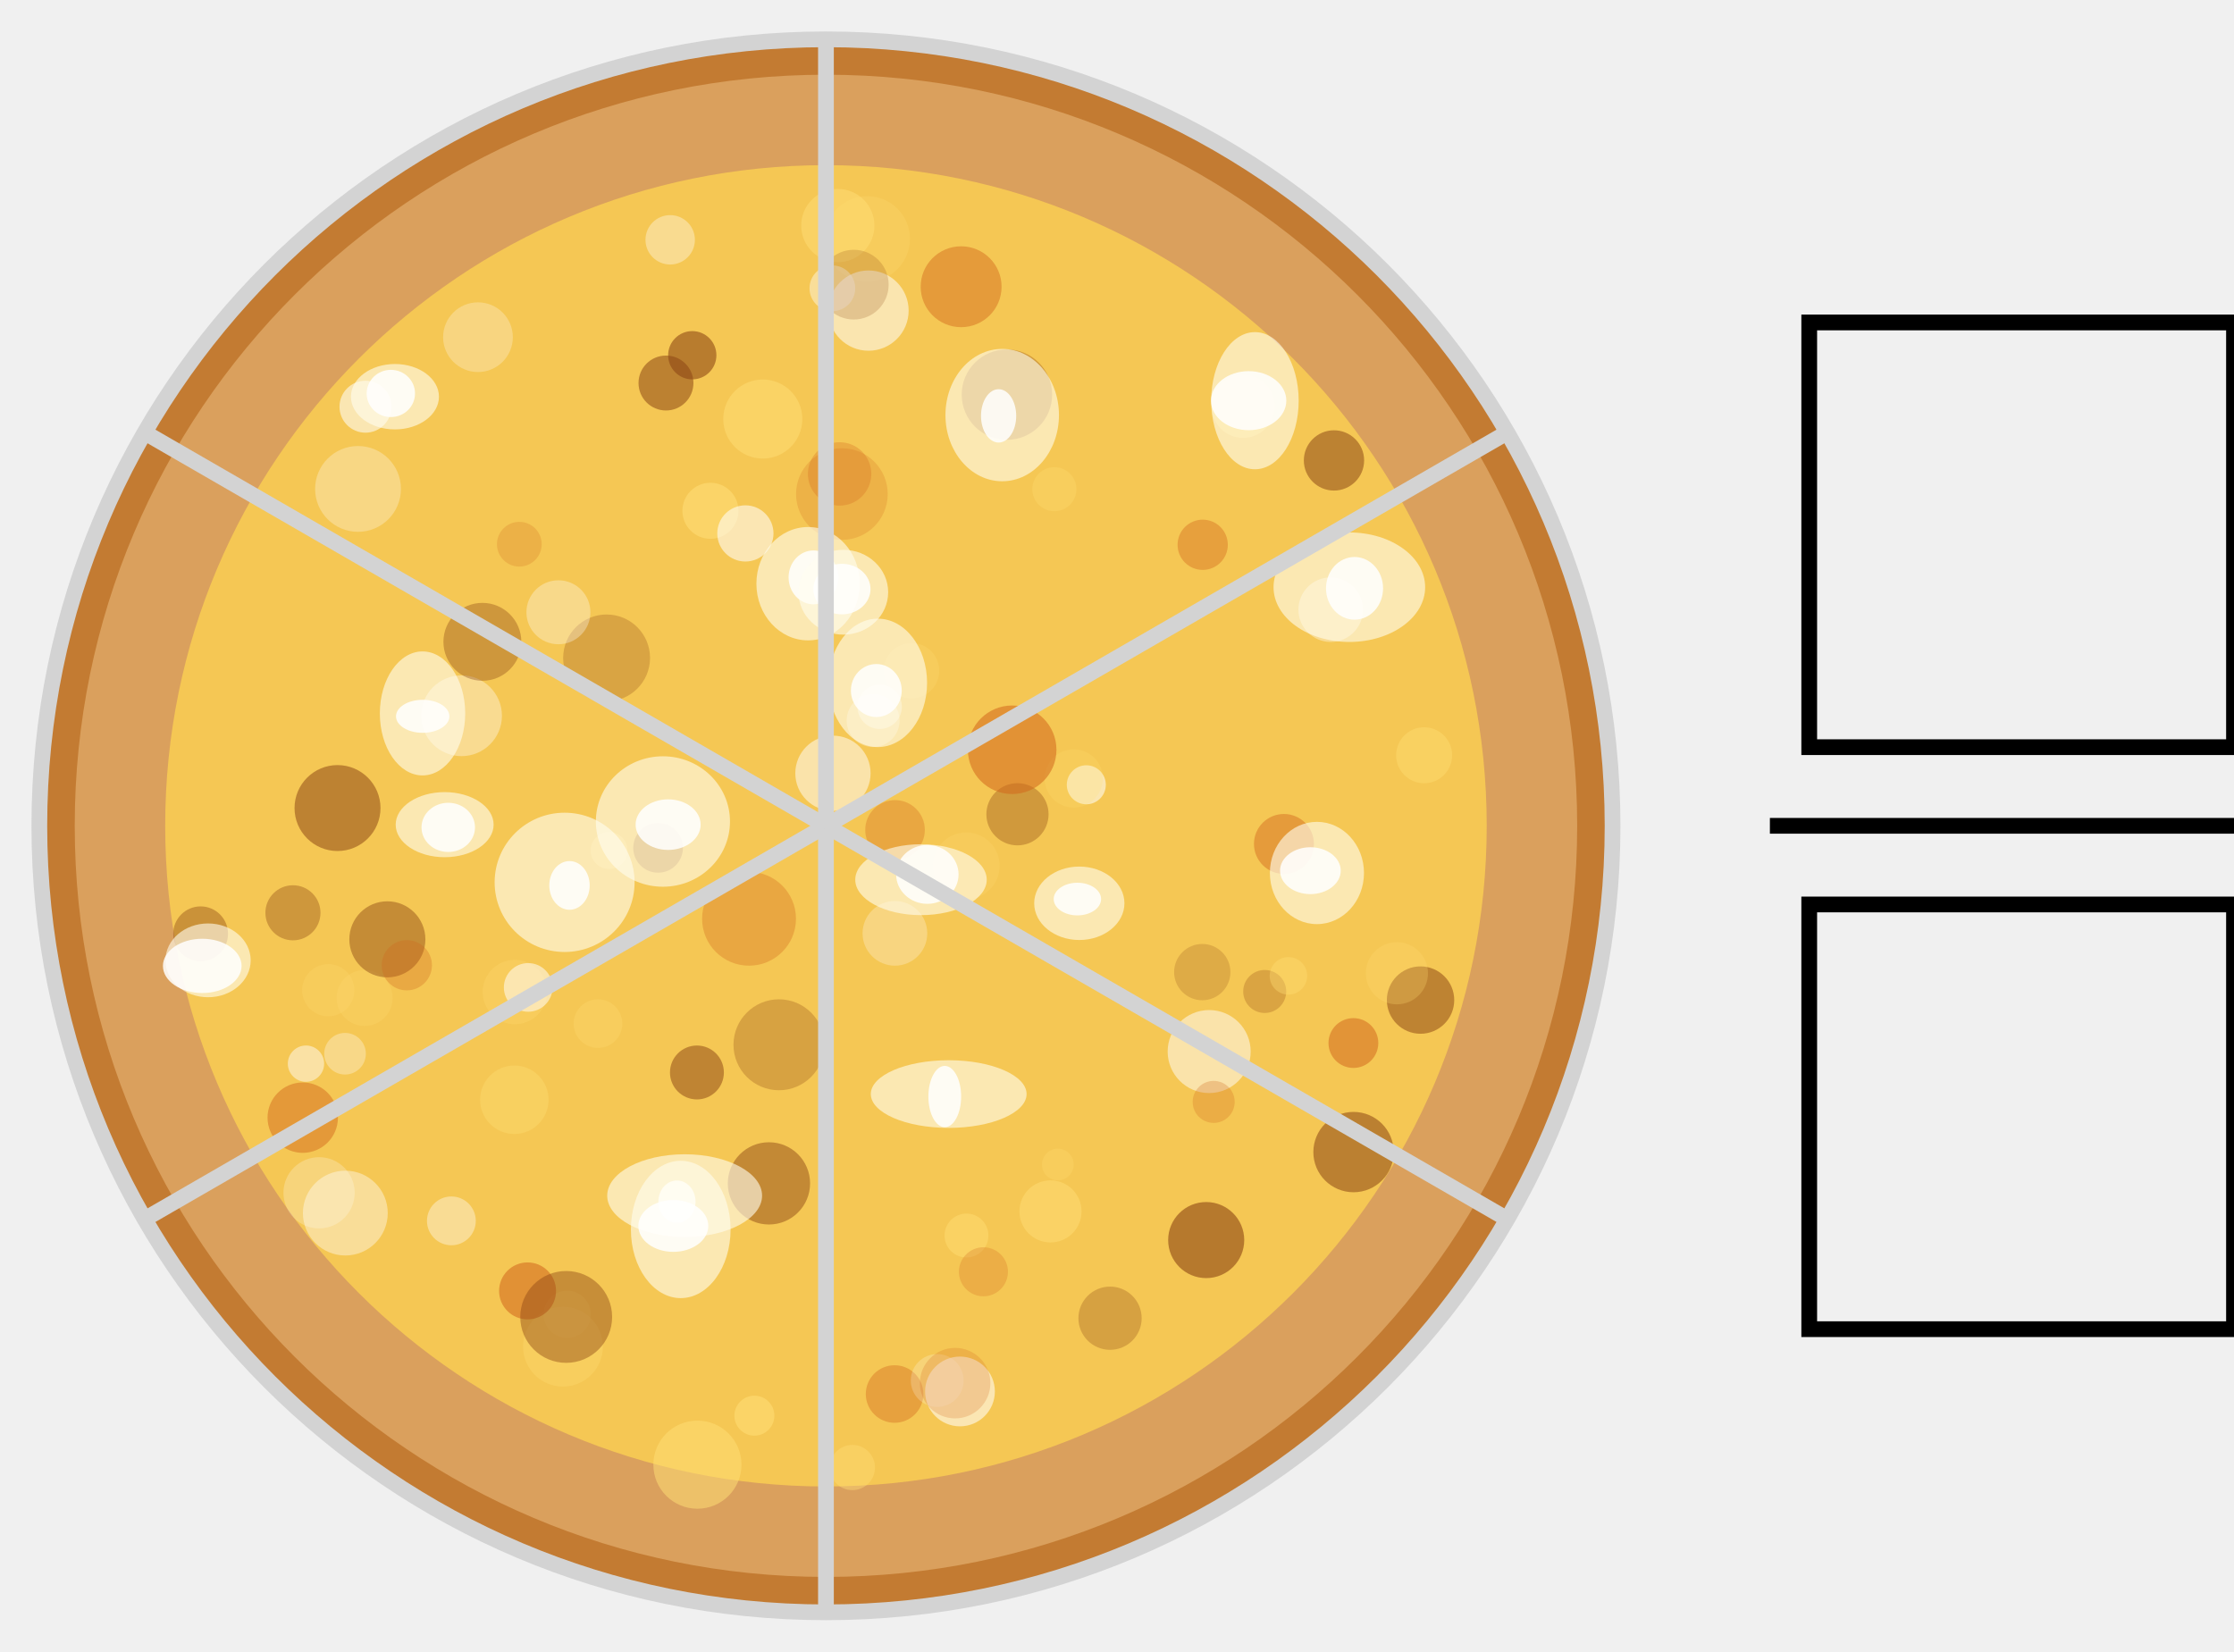
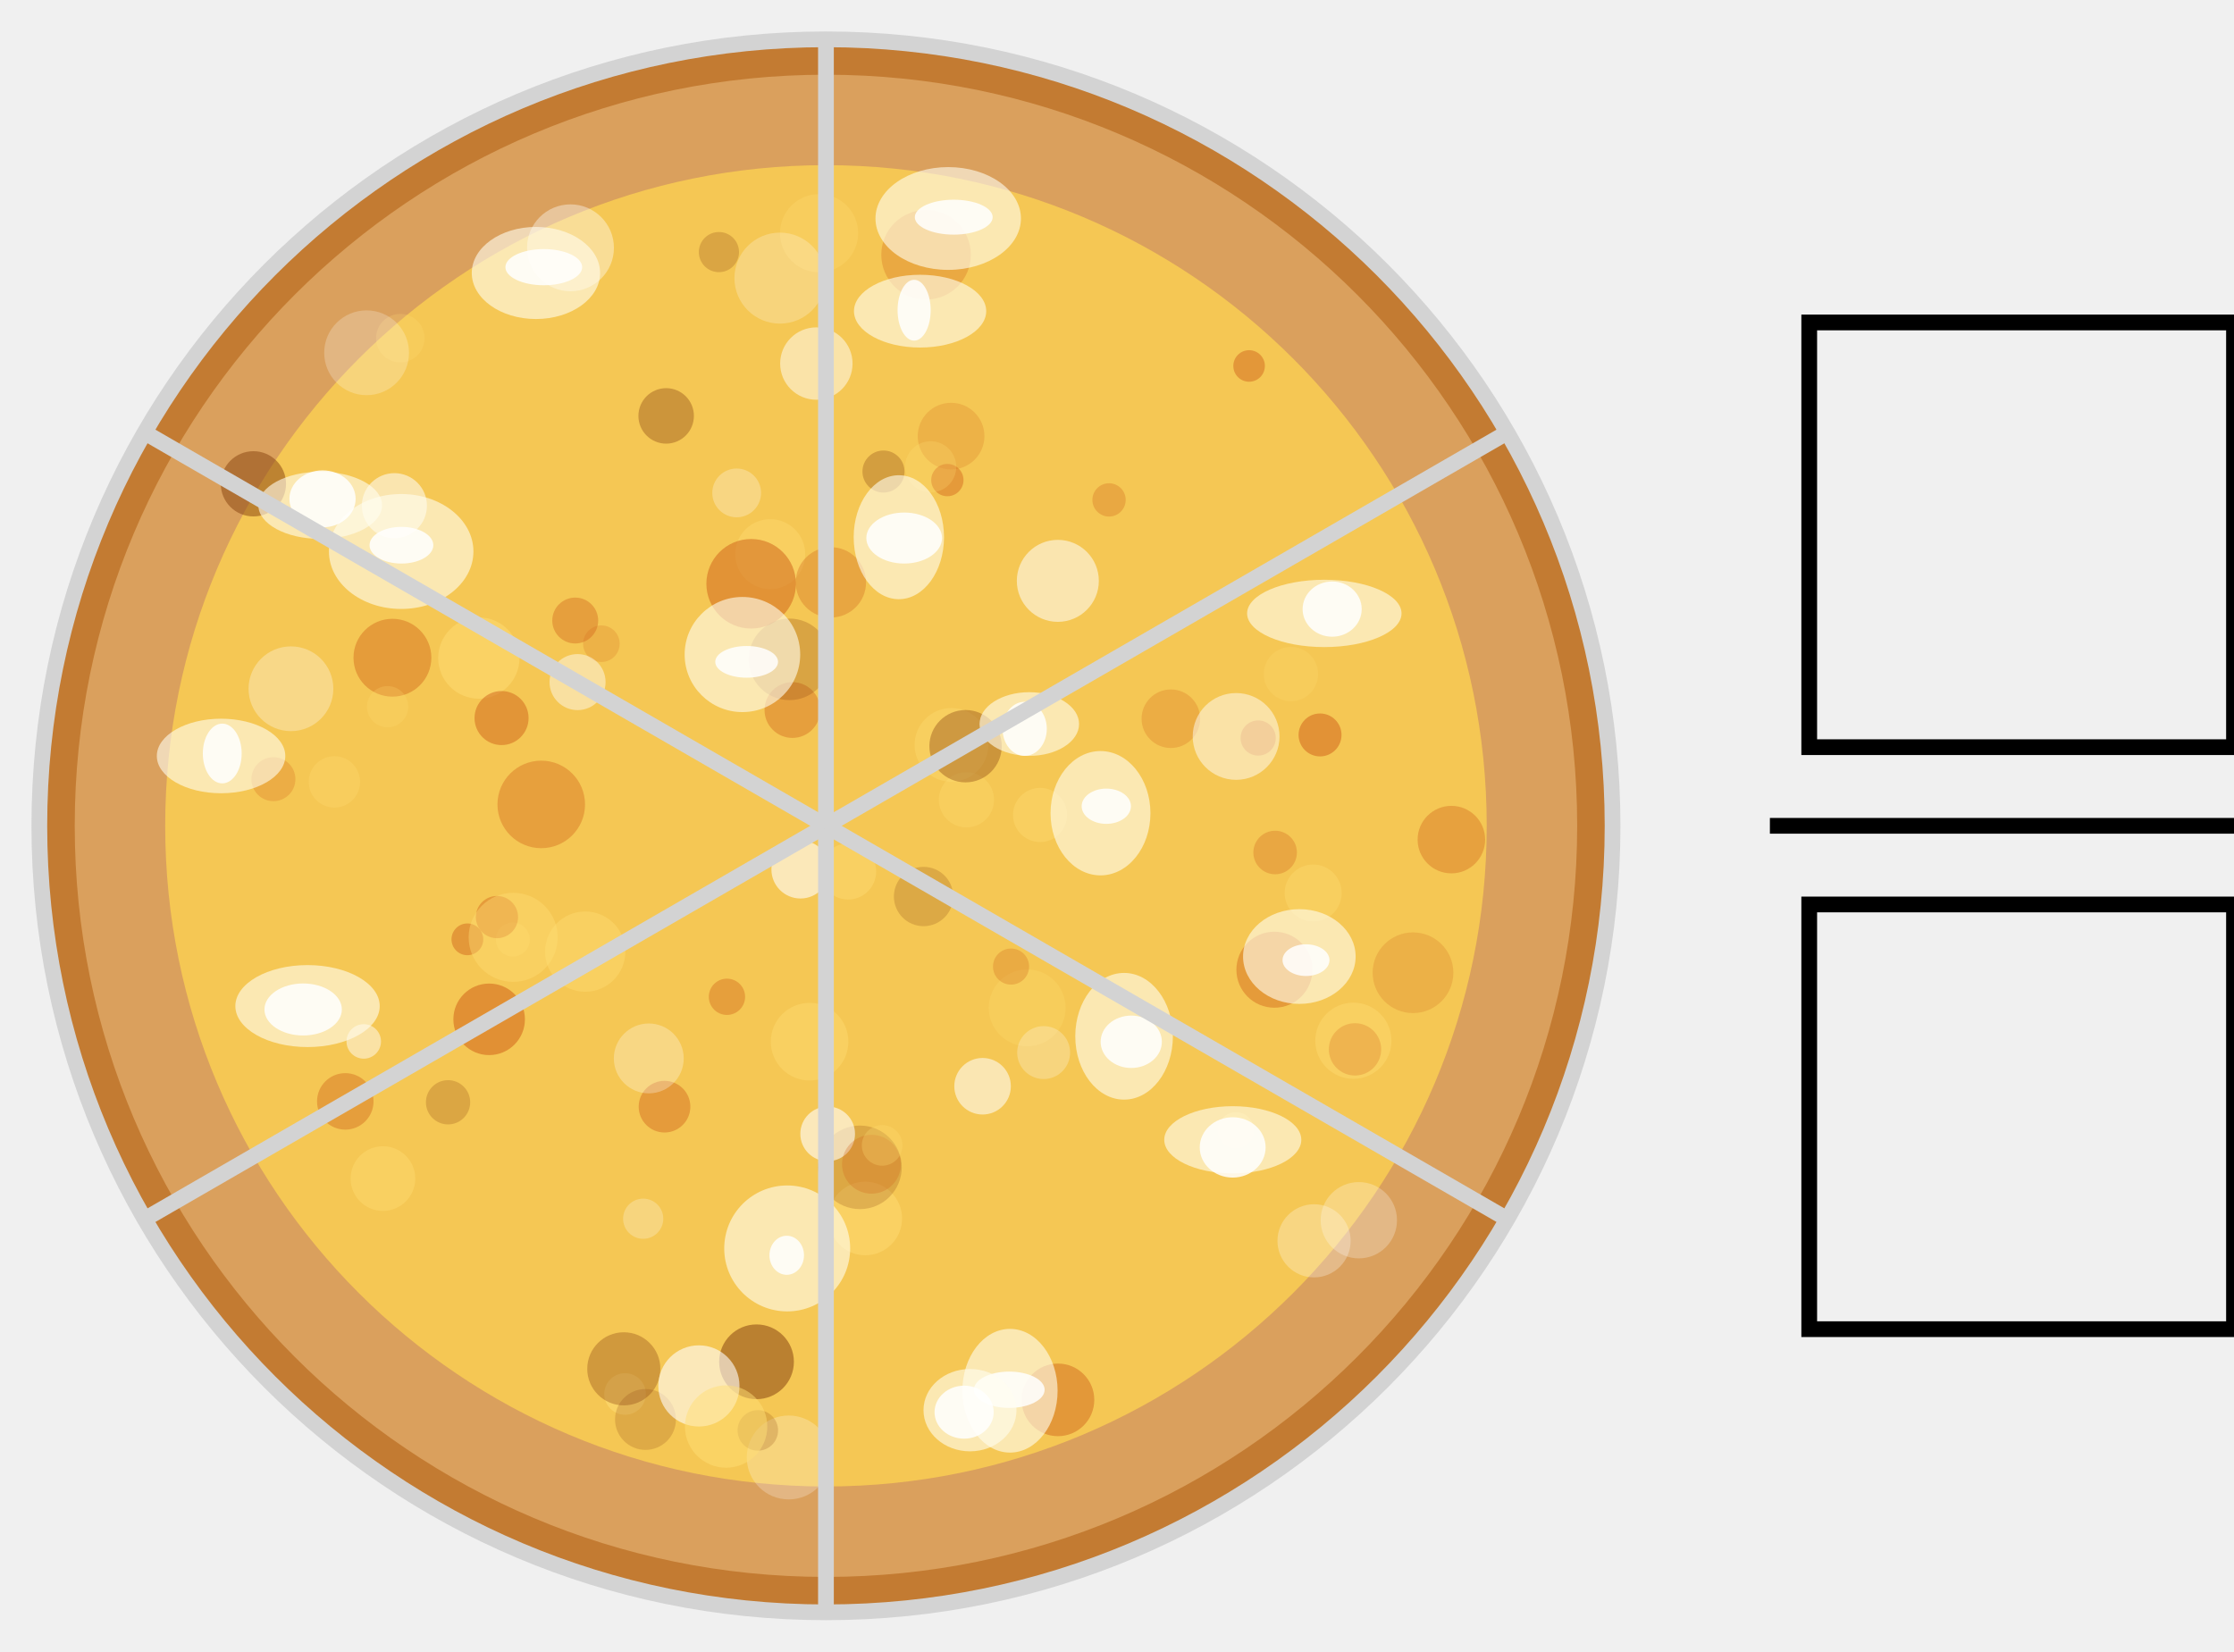
<svg xmlns="http://www.w3.org/2000/svg" xmlns:xlink="http://www.w3.org/1999/xlink" width="284.0" height="210" viewBox="0 0 284.0 210">
  <defs>
-     <clipPath id="clip-4467606352-4532679504">
+     <clipPath id="clip-4496229200-4560656336">
      <circle cx="105.0" cy="105.0" r="100" fill="none" />
    </clipPath>
  </defs>
  <g>
    <circle cx="105.0" cy="105.0" r="100" fill="#F5C754" />
-     <use xlink:href="#clip-4467606352-4532679504" />
-     <g clip-path="url(#clip-4467606352-4532679504)">
+     <use xlink:href="#clip-4496229200-4560656336" />
+     <g clip-path="url(#clip-4496229200-4560656336)">
      <circle cx="105.0" cy="105.0" r="92" stroke="#DAA05D" stroke-width="16" fill="none" />
      <circle cx="105.0" cy="105.0" r="98" stroke="#C37B32" stroke-width="5" fill="none" />
-       <circle cx="88.66" cy="186.229" r="5.601" fill="#FFDE75" fill-opacity="0.522" />
-       <circle cx="110.255" cy="30.37" r="5.425" fill="#FFDE75" fill-opacity="0.241" />
-       <circle cx="115.864" cy="85.28" r="3.533" fill="#FFDE75" fill-opacity="0.24" />
-       <circle cx="110.997" cy="91.616" r="3.368" fill="#FFFFFF" fill-opacity="0.282" />
-       <circle cx="181.045" cy="96.029" r="3.559" fill="#FFDE75" fill-opacity="0.422" />
-       <circle cx="160.777" cy="126.064" r="2.734" fill="#8B4513" fill-opacity="0.258" />
-       <circle cx="42.907" cy="102.741" r="5.464" fill="#8B4513" fill-opacity="0.525" />
-       <circle cx="106.734" cy="60.258" r="4.03" fill="#D2691E" fill-opacity="0.304" />
-       <circle cx="141.116" cy="167.606" r="4.02" fill="#8B4513" fill-opacity="0.286" />
-       <circle cx="113.725" cy="177.244" r="3.659" fill="#D2691E" fill-opacity="0.398" />
-       <circle cx="45.514" cy="62.165" r="5.456" fill="#FFFFFF" fill-opacity="0.278" />
-       <circle cx="128.006" cy="50.175" r="5.747" fill="#8B4513" fill-opacity="0.323" />
-       <circle cx="58.674" cy="91.007" r="5.135" fill="#FFFFFF" fill-opacity="0.359" />
-       <circle cx="66.021" cy="69.195" r="2.843" fill="#D2691E" fill-opacity="0.232" />
-       <circle cx="134.477" cy="148.063" r="2.019" fill="#FFDE75" fill-opacity="0.263" />
-       <circle cx="180.588" cy="127.157" r="4.283" fill="#8B4513" fill-opacity="0.516" />
-       <circle cx="83.66" cy="107.805" r="3.155" fill="#8B4513" fill-opacity="0.341" />
-       <circle cx="153.717" cy="133.702" r="5.277" fill="#FFFFFF" fill-opacity="0.501" />
-       <circle cx="43.863" cy="133.978" r="2.645" fill="#FFFFFF" fill-opacity="0.305" />
-       <circle cx="77.115" cy="83.652" r="5.522" fill="#8B4513" fill-opacity="0.267" />
-       <circle cx="76.019" cy="130.148" r="3.092" fill="#FFDE75" fill-opacity="0.277" />
-       <circle cx="133.546" cy="154.026" r="3.946" fill="#FFDE75" fill-opacity="0.524" />
-       <circle cx="163.221" cy="107.304" r="3.809" fill="#D2691E" fill-opacity="0.466" />
-       <circle cx="138.099" cy="99.783" r="2.48" fill="#FFFFFF" fill-opacity="0.548" />
-       <circle cx="152.839" cy="123.6" r="3.578" fill="#8B4513" fill-opacity="0.213" />
-       <circle cx="107.026" cy="62.817" r="5.825" fill="#D2691E" fill-opacity="0.226" />
-       <circle cx="46.35" cy="126.889" r="3.558" fill="#FFDE75" fill-opacity="0.214" />
-       <circle cx="49.243" cy="119.432" r="4.834" fill="#8B4513" fill-opacity="0.451" />
-       <circle cx="60.763" cy="42.872" r="4.431" fill="#FFFFFF" fill-opacity="0.259" />
-       <circle cx="169.584" cy="58.542" r="3.832" fill="#8B4513" fill-opacity="0.53" />
-       <circle cx="72.109" cy="167.098" r="2.995" fill="#FFDE75" fill-opacity="0.262" />
-       <circle cx="122.039" cy="176.919" r="4.435" fill="#FFFFFF" fill-opacity="0.551" />
-       <circle cx="97.754" cy="150.463" r="5.229" fill="#8B4513" fill-opacity="0.476" />
-       <circle cx="169.17" cy="77.515" r="4.108" fill="#FFFFFF" fill-opacity="0.357" />
-       <circle cx="134.039" cy="62.198" r="2.802" fill="#FFDE75" fill-opacity="0.289" />
-       <circle cx="122.865" cy="157.094" r="2.789" fill="#FFDE75" fill-opacity="0.481" />
-       <circle cx="105.816" cy="36.654" r="2.906" fill="#FFFFFF" fill-opacity="0.405" />
-       <circle cx="172.052" cy="132.618" r="3.167" fill="#D2691E" fill-opacity="0.538" />
-       <circle cx="65.457" cy="126.131" r="4.091" fill="#FFDE75" fill-opacity="0.259" />
-       <circle cx="51.718" cy="122.729" r="3.193" fill="#D2691E" fill-opacity="0.313" />
-       <circle cx="110.409" cy="39.492" r="5.104" fill="#FFFFFF" fill-opacity="0.53" />
-       <circle cx="57.382" cy="155.229" r="3.103" fill="#FFFFFF" fill-opacity="0.374" />
-       <circle cx="158.037" cy="51.663" r="4.02" fill="#FFDE75" fill-opacity="0.564" />
-       <circle cx="119.146" cy="175.527" r="3.359" fill="#FFFFFF" fill-opacity="0.209" />
-       <circle cx="95.223" cy="116.817" r="5.968" fill="#D2691E" fill-opacity="0.331" />
-       <circle cx="85.198" cy="30.492" r="3.141" fill="#FFFFFF" fill-opacity="0.353" />
-       <circle cx="71.566" cy="171.229" r="5.071" fill="#FFDE75" fill-opacity="0.303" />
-       <circle cx="125.019" cy="161.702" r="3.117" fill="#D2691E" fill-opacity="0.268" />
-       <circle cx="95.902" cy="179.998" r="2.541" fill="#FFDE75" fill-opacity="0.572" />
-       <circle cx="67.067" cy="164.133" r="3.62" fill="#D2691E" fill-opacity="0.573" />
-       <circle cx="136.503" cy="98.981" r="3.698" fill="#FFDE75" fill-opacity="0.202" />
-       <circle cx="90.316" cy="64.946" r="3.563" fill="#FFDE75" fill-opacity="0.596" />
-       <circle cx="94.758" cy="67.823" r="3.573" fill="#FFFFFF" fill-opacity="0.553" />
-       <circle cx="163.793" cy="124.079" r="2.386" fill="#FFDE75" fill-opacity="0.368" />
-       <circle cx="129.347" cy="103.532" r="3.953" fill="#8B4513" fill-opacity="0.353" />
-       <circle cx="40.562" cy="151.658" r="4.528" fill="#FFFFFF" fill-opacity="0.23" />
-       <circle cx="128.673" cy="95.331" r="5.63" fill="#D2691E" fill-opacity="0.56" />
-       <circle cx="152.894" cy="69.267" r="3.194" fill="#D2691E" fill-opacity="0.413" />
-       <circle cx="122.184" cy="36.458" r="5.142" fill="#D2691E" fill-opacity="0.462" />
-       <circle cx="61.323" cy="81.606" r="4.952" fill="#8B4513" fill-opacity="0.37" />
-       <circle cx="84.663" cy="48.7" r="3.491" fill="#8B4513" fill-opacity="0.533" />
-       <circle cx="88.598" cy="136.361" r="3.427" fill="#8B4513" fill-opacity="0.504" />
-       <circle cx="46.463" cy="51.713" r="3.303" fill="#FFFFFF" fill-opacity="0.547" />
-       <circle cx="177.58" cy="123.746" r="3.953" fill="#FFDE75" fill-opacity="0.254" />
-       <circle cx="99.027" cy="132.84" r="5.781" fill="#8B4513" fill-opacity="0.285" />
-       <circle cx="67.147" cy="125.546" r="3.093" fill="#FFFFFF" fill-opacity="0.519" />
-       <circle cx="77.427" cy="108.139" r="2.35" fill="#FFDE75" fill-opacity="0.528" />
-       <circle cx="172.069" cy="146.484" r="5.108" fill="#8B4513" fill-opacity="0.541" />
-       <circle cx="106.508" cy="28.679" r="4.653" fill="#FFDE75" fill-opacity="0.505" />
-       <circle cx="108.359" cy="186.592" r="2.875" fill="#FFDE75" fill-opacity="0.426" />
-       <circle cx="25.505" cy="118.727" r="3.482" fill="#8B4513" fill-opacity="0.41" />
-       <circle cx="43.901" cy="154.239" r="5.392" fill="#FFFFFF" fill-opacity="0.397" />
-       <circle cx="113.783" cy="105.518" r="3.788" fill="#D2691E" fill-opacity="0.343" />
-       <circle cx="71.978" cy="167.443" r="5.839" fill="#8B4513" fill-opacity="0.433" />
-       <circle cx="65.386" cy="139.831" r="4.354" fill="#FFDE75" fill-opacity="0.351" />
-       <circle cx="121.421" cy="175.861" r="4.482" fill="#D2691E" fill-opacity="0.234" />
-       <circle cx="70.99" cy="77.848" r="4.067" fill="#FFFFFF" fill-opacity="0.316" />
-       <circle cx="96.97" cy="53.279" r="5.026" fill="#FFDE75" fill-opacity="0.511" />
-       <circle cx="111.829" cy="89.861" r="2.824" fill="#FFFFFF" fill-opacity="0.351" />
-       <circle cx="108.537" cy="36.192" r="4.433" fill="#8B4513" fill-opacity="0.2" />
-       <circle cx="122.833" cy="110.092" r="4.247" fill="#FFDE75" fill-opacity="0.205" />
-       <circle cx="153.339" cy="157.671" r="4.836" fill="#8B4513" fill-opacity="0.591" />
-       <circle cx="105.889" cy="98.318" r="4.785" fill="#FFFFFF" fill-opacity="0.5" />
-       <circle cx="154.29" cy="140.102" r="2.67" fill="#D2691E" fill-opacity="0.279" />
-       <circle cx="88.006" cy="45.167" r="3.068" fill="#8B4513" fill-opacity="0.582" />
-       <circle cx="38.898" cy="135.241" r="2.308" fill="#FFFFFF" fill-opacity="0.47" />
-       <circle cx="38.486" cy="142.106" r="4.475" fill="#D2691E" fill-opacity="0.483" />
-       <circle cx="37.241" cy="116.058" r="3.501" fill="#8B4513" fill-opacity="0.371" />
-       <circle cx="113.767" cy="118.671" r="4.111" fill="#FFFFFF" fill-opacity="0.259" />
-       <circle cx="41.728" cy="125.901" r="3.32" fill="#FFDE75" fill-opacity="0.223" />
-       <ellipse cx="137.209" cy="114.85" rx="5.736" ry="4.669" fill="#FFFDF0" fill-opacity="0.6" />
-       <ellipse cx="136.964" cy="114.313" rx="3.013" ry="2.076" fill="#FFFFFF" fill-opacity="0.85" />
-       <ellipse cx="53.715" cy="90.709" rx="5.427" ry="7.884" fill="#FFFDF0" fill-opacity="0.6" />
-       <ellipse cx="53.735" cy="91.077" rx="3.394" ry="2.1" fill="#FFFFFF" fill-opacity="0.85" />
-       <ellipse cx="71.777" cy="112.187" rx="8.896" ry="8.855" fill="#FFFDF0" fill-opacity="0.6" />
-       <ellipse cx="72.397" cy="112.578" rx="2.569" ry="3.097" fill="#FFFFFF" fill-opacity="0.85" />
-       <ellipse cx="117.082" cy="111.85" rx="8.357" ry="4.506" fill="#FFFDF0" fill-opacity="0.6" />
-       <ellipse cx="117.891" cy="111.177" rx="3.968" ry="3.744" fill="#FFFFFF" fill-opacity="0.85" />
-       <ellipse cx="120.604" cy="139.106" rx="9.903" ry="4.302" fill="#FFFDF0" fill-opacity="0.6" />
-       <ellipse cx="120.104" cy="139.424" rx="2.083" ry="3.899" fill="#FFFFFF" fill-opacity="0.85" />
-       <ellipse cx="159.536" cy="50.947" rx="5.56" ry="8.72" fill="#FFFDF0" fill-opacity="0.6" />
-       <ellipse cx="158.736" cy="50.943" rx="4.789" ry="3.753" fill="#FFFFFF" fill-opacity="0.85" />
-       <ellipse cx="102.728" cy="74.215" rx="6.569" ry="7.207" fill="#FFFDF0" fill-opacity="0.6" />
-       <ellipse cx="103.415" cy="73.412" rx="3.165" ry="3.426" fill="#FFFFFF" fill-opacity="0.85" />
-       <ellipse cx="167.417" cy="110.997" rx="5.982" ry="6.502" fill="#FFFDF0" fill-opacity="0.6" />
-       <ellipse cx="166.585" cy="110.704" rx="3.858" ry="2.98" fill="#FFFFFF" fill-opacity="0.85" />
-       <ellipse cx="107.209" cy="75.299" rx="5.701" ry="5.394" fill="#FFFDF0" fill-opacity="0.6" />
-       <ellipse cx="107.031" cy="74.899" rx="3.633" ry="3.214" fill="#FFFFFF" fill-opacity="0.85" />
-       <ellipse cx="56.527" cy="104.853" rx="6.225" ry="4.138" fill="#FFFDF0" fill-opacity="0.6" />
-       <ellipse cx="56.985" cy="105.199" rx="3.401" ry="3.128" fill="#FFFFFF" fill-opacity="0.85" />
-       <ellipse cx="26.45" cy="122.105" rx="5.418" ry="4.691" fill="#FFFDF0" fill-opacity="0.6" />
-       <ellipse cx="25.712" cy="122.811" rx="5" ry="3.452" fill="#FFFFFF" fill-opacity="0.85" />
-       <ellipse cx="127.407" cy="52.777" rx="7.215" ry="8.415" fill="#FFFDF0" fill-opacity="0.6" />
-       <ellipse cx="126.949" cy="52.877" rx="2.238" ry="3.392" fill="#FFFFFF" fill-opacity="0.85" />
-       <ellipse cx="111.592" cy="86.825" rx="6.265" ry="8.164" fill="#FFFDF0" fill-opacity="0.6" />
-       <ellipse cx="111.404" cy="87.798" rx="3.232" ry="3.369" fill="#FFFFFF" fill-opacity="0.85" />
-       <ellipse cx="171.537" cy="74.66" rx="9.637" ry="6.962" fill="#FFFDF0" fill-opacity="0.6" />
-       <ellipse cx="172.198" cy="74.804" rx="3.627" ry="3.986" fill="#FFFFFF" fill-opacity="0.85" />
-       <ellipse cx="87.037" cy="152.024" rx="9.844" ry="5.264" fill="#FFFDF0" fill-opacity="0.6" />
-       <ellipse cx="86.058" cy="152.786" rx="2.365" ry="2.691" fill="#FFFFFF" fill-opacity="0.85" />
-       <ellipse cx="86.539" cy="156.322" rx="6.336" ry="8.73" fill="#FFFDF0" fill-opacity="0.6" />
-       <ellipse cx="85.596" cy="155.874" rx="4.447" ry="3.296" fill="#FFFFFF" fill-opacity="0.85" />
-       <ellipse cx="50.208" cy="50.44" rx="5.595" ry="4.158" fill="#FFFDF0" fill-opacity="0.6" />
-       <ellipse cx="49.687" cy="50.027" rx="3.074" ry="3.004" fill="#FFFFFF" fill-opacity="0.85" />
-       <ellipse cx="84.275" cy="104.452" rx="8.526" ry="8.292" fill="#FFFDF0" fill-opacity="0.6" />
-       <ellipse cx="84.937" cy="104.85" rx="4.134" ry="3.216" fill="#FFFFFF" fill-opacity="0.85" />
+       <circle cx="46.243" cy="132.415" r="2.193" fill="#FFFFFF" fill-opacity="0.475" />
+       <circle cx="79.462" cy="177.24" r="2.641" fill="#FFDE75" fill-opacity="0.538" />
+       <circle cx="102.919" cy="132.446" r="4.932" fill="#FFDE75" fill-opacity="0.398" />
+       <circle cx="159.949" cy="93.836" r="2.236" fill="#D2691E" fill-opacity="0.394" />
+       <circle cx="148.847" cy="91.383" r="3.722" fill="#D2691E" fill-opacity="0.285" />
+       <circle cx="42.512" cy="99.416" r="3.263" fill="#FFDE75" fill-opacity="0.305" />
+       <circle cx="34.759" cy="99.071" r="2.794" fill="#D2691E" fill-opacity="0.281" />
+       <circle cx="84.478" cy="140.71" r="3.284" fill="#D2691E" fill-opacity="0.467" />
+       <circle cx="65.199" cy="119.463" r="2.162" fill="#FFDE75" fill-opacity="0.265" />
+       <circle cx="84.686" cy="52.88" r="3.527" fill="#8B4513" fill-opacity="0.386" />
+       <circle cx="134.496" cy="177.989" r="4.616" fill="#D2691E" fill-opacity="0.498" />
+       <circle cx="49.887" cy="83.628" r="4.949" fill="#D2691E" fill-opacity="0.458" />
+       <circle cx="68.807" cy="102.279" r="5.566" fill="#D2691E" fill-opacity="0.414" />
+       <circle cx="109.997" cy="154.924" r="4.678" fill="#FFDE75" fill-opacity="0.47" />
+       <circle cx="36.987" cy="87.573" r="5.388" fill="#FFFFFF" fill-opacity="0.307" />
+       <circle cx="120.435" cy="61.042" r="2.053" fill="#D2691E" fill-opacity="0.471" />
+       <circle cx="120.907" cy="55.452" r="4.238" fill="#D2691E" fill-opacity="0.226" />
+       <circle cx="97.914" cy="70.462" r="4.449" fill="#FFDE75" fill-opacity="0.379" />
+       <circle cx="96.174" cy="173.148" r="4.751" fill="#8B4513" fill-opacity="0.543" />
+       <circle cx="101.762" cy="110.547" r="3.694" fill="#FFFFFF" fill-opacity="0.591" />
+       <circle cx="134.478" cy="73.854" r="5.213" fill="#FFFFFF" fill-opacity="0.529" />
+       <circle cx="81.767" cy="154.957" r="2.554" fill="#FFFFFF" fill-opacity="0.248" />
+       <circle cx="172.048" cy="132.326" r="4.841" fill="#FFDE75" fill-opacity="0.392" />
+       <circle cx="73.127" cy="78.899" r="2.919" fill="#D2691E" fill-opacity="0.417" />
+       <circle cx="32.214" cy="61.515" r="4.147" fill="#8B4513" fill-opacity="0.522" />
+       <circle cx="105.627" cy="74.046" r="4.471" fill="#D2691E" fill-opacity="0.349" />
+       <circle cx="130.579" cy="128.144" r="4.886" fill="#FFDE75" fill-opacity="0.229" />
+       <circle cx="100.266" cy="185.312" r="5.332" fill="#FFFFFF" fill-opacity="0.235" />
+       <circle cx="76.451" cy="81.845" r="2.325" fill="#D2691E" fill-opacity="0.225" />
+       <circle cx="63.175" cy="116.603" r="2.684" fill="#D2691E" fill-opacity="0.453" />
+       <circle cx="128.53" cy="122.897" r="2.294" fill="#D2691E" fill-opacity="0.297" />
+       <circle cx="109.323" cy="148.423" r="5.312" fill="#8B4513" fill-opacity="0.238" />
+       <circle cx="82.059" cy="180.478" r="3.871" fill="#8B4513" fill-opacity="0.215" />
+       <circle cx="172.743" cy="155.148" r="4.851" fill="#FFFFFF" fill-opacity="0.255" />
+       <circle cx="50.137" cy="64.298" r="4.139" fill="#FFFFFF" fill-opacity="0.534" />
+       <circle cx="117.408" cy="113.989" r="3.771" fill="#8B4513" fill-opacity="0.233" />
+       <circle cx="48.681" cy="149.853" r="4.11" fill="#FFDE75" fill-opacity="0.417" />
+       <circle cx="79.302" cy="174.042" r="4.648" fill="#8B4513" fill-opacity="0.345" />
+       <circle cx="104.127" cy="29.651" r="4.966" fill="#FFDE75" fill-opacity="0.295" />
+       <circle cx="72.523" cy="31.509" r="5.524" fill="#FFFFFF" fill-opacity="0.385" />
+       <circle cx="105.219" cy="144.167" r="3.476" fill="#FFFFFF" fill-opacity="0.594" />
+       <circle cx="99.152" cy="35.361" r="5.785" fill="#FFFFFF" fill-opacity="0.238" />
+       <circle cx="179.629" cy="123.681" r="5.13" fill="#D2691E" fill-opacity="0.232" />
+       <circle cx="167.813" cy="93.445" r="2.729" fill="#D2691E" fill-opacity="0.566" />
+       <circle cx="120.957" cy="94.712" r="4.687" fill="#FFDE75" fill-opacity="0.324" />
+       <circle cx="162.009" cy="123.298" r="4.831" fill="#D2691E" fill-opacity="0.475" />
+       <circle cx="117.726" cy="32.395" r="5.69" fill="#D2691E" fill-opacity="0.323" />
+       <circle cx="140.988" cy="63.561" r="2.117" fill="#D2691E" fill-opacity="0.326" />
+       <circle cx="166.938" cy="113.548" r="3.623" fill="#FFDE75" fill-opacity="0.342" />
+       <circle cx="95.492" cy="74.224" r="5.692" fill="#D2691E" fill-opacity="0.554" />
+       <circle cx="118.313" cy="59.355" r="3.253" fill="#FFDE75" fill-opacity="0.23" />
+       <circle cx="132.224" cy="103.62" r="3.444" fill="#FFDE75" fill-opacity="0.363" />
+       <circle cx="158.794" cy="46.531" r="2.006" fill="#D2691E" fill-opacity="0.5" />
+       <circle cx="103.78" cy="46.225" r="4.602" fill="#FFFFFF" fill-opacity="0.494" />
+       <circle cx="93.65" cy="62.672" r="3.101" fill="#FFFFFF" fill-opacity="0.267" />
+       <circle cx="59.416" cy="119.433" r="2.019" fill="#D2691E" fill-opacity="0.498" />
+       <circle cx="82.477" cy="134.575" r="4.442" fill="#FFFFFF" fill-opacity="0.285" />
+       <circle cx="184.508" cy="106.754" r="4.292" fill="#D2691E" fill-opacity="0.398" />
+       <circle cx="107.821" cy="110.809" r="3.562" fill="#FFDE75" fill-opacity="0.419" />
+       <circle cx="43.895" cy="140.037" r="3.591" fill="#D2691E" fill-opacity="0.439" />
+       <circle cx="110.786" cy="148.03" r="3.741" fill="#D2691E" fill-opacity="0.3" />
+       <circle cx="157.124" cy="143.684" r="2.28" fill="#FFDE75" fill-opacity="0.472" />
+       <circle cx="164.113" cy="85.705" r="3.454" fill="#FFDE75" fill-opacity="0.228" />
+       <circle cx="50.89" cy="42.998" r="3.084" fill="#FFDE75" fill-opacity="0.224" />
+       <circle cx="112.314" cy="59.954" r="2.673" fill="#8B4513" fill-opacity="0.319" />
+       <circle cx="46.605" cy="44.854" r="5.391" fill="#FFFFFF" fill-opacity="0.227" />
+       <circle cx="49.275" cy="89.855" r="2.621" fill="#FFDE75" fill-opacity="0.218" />
+       <circle cx="60.874" cy="83.669" r="5.169" fill="#FFDE75" fill-opacity="0.478" />
+       <circle cx="96.339" cy="181.872" r="2.575" fill="#8B4513" fill-opacity="0.217" />
+       <circle cx="63.761" cy="91.299" r="3.436" fill="#D2691E" fill-opacity="0.532" />
+       <circle cx="88.847" cy="176.216" r="5.162" fill="#FFFFFF" fill-opacity="0.59" />
+       <circle cx="172.257" cy="133.422" r="3.326" fill="#D2691E" fill-opacity="0.264" />
+       <circle cx="73.423" cy="86.726" r="3.562" fill="#FFFFFF" fill-opacity="0.446" />
+       <circle cx="65.239" cy="119.18" r="5.661" fill="#FFDE75" fill-opacity="0.408" />
+       <circle cx="122.86" cy="101.691" r="3.509" fill="#FFDE75" fill-opacity="0.284" />
+       <circle cx="132.676" cy="133.832" r="3.364" fill="#FFFFFF" fill-opacity="0.249" />
+       <circle cx="167.051" cy="157.768" r="4.651" fill="#FFFFFF" fill-opacity="0.272" />
+       <circle cx="122.747" cy="94.875" r="4.6" fill="#8B4513" fill-opacity="0.383" />
+       <circle cx="100.737" cy="90.28" r="3.544" fill="#D2691E" fill-opacity="0.418" />
+       <circle cx="92.415" cy="126.74" r="2.307" fill="#D2691E" fill-opacity="0.427" />
+       <circle cx="162.103" cy="108.393" r="2.769" fill="#D2691E" fill-opacity="0.332" />
+       <circle cx="100.365" cy="83.834" r="5.184" fill="#8B4513" fill-opacity="0.266" />
+       <circle cx="56.96" cy="140.152" r="2.813" fill="#8B4513" fill-opacity="0.251" />
+       <circle cx="91.394" cy="32.052" r="2.553" fill="#8B4513" fill-opacity="0.256" />
+       <circle cx="74.397" cy="120.996" r="5.104" fill="#FFDE75" fill-opacity="0.396" />
+       <circle cx="157.143" cy="93.636" r="5.517" fill="#FFFFFF" fill-opacity="0.481" />
+       <circle cx="124.911" cy="138.112" r="3.595" fill="#FFFFFF" fill-opacity="0.548" />
+       <circle cx="92.308" cy="181.38" r="5.234" fill="#FFDE75" fill-opacity="0.494" />
+       <circle cx="62.183" cy="129.604" r="4.548" fill="#D2691E" fill-opacity="0.589" />
+       <circle cx="112.142" cy="145.636" r="2.581" fill="#FFDE75" fill-opacity="0.271" />
+       <ellipse cx="128.397" cy="176.828" rx="6.051" ry="7.865" fill="#FFFDF0" fill-opacity="0.6" />
+       <ellipse cx="128.303" cy="176.704" rx="4.497" ry="2.311" fill="#FFFFFF" fill-opacity="0.85" />
+       <ellipse cx="130.852" cy="92.058" rx="6.326" ry="4.049" fill="#FFFDF0" fill-opacity="0.6" />
+       <ellipse cx="130.261" cy="92.668" rx="2.815" ry="3.437" fill="#FFFFFF" fill-opacity="0.85" />
+       <ellipse cx="28.103" cy="96.12" rx="8.166" ry="4.74" fill="#FFFDF0" fill-opacity="0.6" />
+       <ellipse cx="28.254" cy="95.805" rx="2.47" ry="3.8" fill="#FFFFFF" fill-opacity="0.85" />
+       <ellipse cx="142.9" cy="131.759" rx="6.204" ry="8.055" fill="#FFFDF0" fill-opacity="0.6" />
+       <ellipse cx="143.812" cy="132.46" rx="3.892" ry="3.332" fill="#FFFFFF" fill-opacity="0.85" />
+       <ellipse cx="68.131" cy="34.708" rx="8.157" ry="5.855" fill="#FFFDF0" fill-opacity="0.6" />
+       <ellipse cx="69.128" cy="33.97" rx="4.878" ry="2.3" fill="#FFFFFF" fill-opacity="0.85" />
+       <ellipse cx="156.718" cy="144.922" rx="8.712" ry="4.273" fill="#FFFDF0" fill-opacity="0.6" />
+       <ellipse cx="156.705" cy="145.891" rx="4.188" ry="3.836" fill="#FFFFFF" fill-opacity="0.85" />
+       <ellipse cx="51.001" cy="70.119" rx="9.185" ry="7.307" fill="#FFFDF0" fill-opacity="0.6" />
+       <ellipse cx="51.032" cy="69.322" rx="4.054" ry="2.332" fill="#FFFFFF" fill-opacity="0.85" />
+       <ellipse cx="100.074" cy="158.734" rx="8.005" ry="8.007" fill="#FFFDF0" fill-opacity="0.6" />
+       <ellipse cx="100.013" cy="159.605" rx="2.197" ry="2.485" fill="#FFFFFF" fill-opacity="0.85" />
+       <ellipse cx="116.968" cy="39.562" rx="8.406" ry="4.627" fill="#FFFDF0" fill-opacity="0.6" />
+       <ellipse cx="116.21" cy="39.443" rx="2.104" ry="3.868" fill="#FFFFFF" fill-opacity="0.85" />
+       <ellipse cx="165.181" cy="121.62" rx="7.155" ry="6.023" fill="#FFFDF0" fill-opacity="0.6" />
+       <ellipse cx="166.027" cy="122.08" rx="2.985" ry="2.016" fill="#FFFFFF" fill-opacity="0.85" />
+       <ellipse cx="120.542" cy="27.78" rx="9.246" ry="6.535" fill="#FFFDF0" fill-opacity="0.6" />
+       <ellipse cx="121.245" cy="27.612" rx="4.948" ry="2.22" fill="#FFFFFF" fill-opacity="0.85" />
+       <ellipse cx="139.902" cy="103.397" rx="6.349" ry="7.904" fill="#FFFDF0" fill-opacity="0.6" />
+       <ellipse cx="140.641" cy="102.51" rx="3.132" ry="2.242" fill="#FFFFFF" fill-opacity="0.85" />
+       <ellipse cx="168.356" cy="77.994" rx="9.816" ry="4.28" fill="#FFFDF0" fill-opacity="0.6" />
+       <ellipse cx="169.352" cy="77.445" rx="3.756" ry="3.512" fill="#FFFFFF" fill-opacity="0.85" />
+       <ellipse cx="123.311" cy="179.299" rx="5.91" ry="5.234" fill="#FFFDF0" fill-opacity="0.6" />
+       <ellipse cx="122.564" cy="179.552" rx="3.76" ry="3.37" fill="#FFFFFF" fill-opacity="0.85" />
+       <ellipse cx="114.267" cy="68.305" rx="5.742" ry="7.881" fill="#FFFDF0" fill-opacity="0.6" />
+       <ellipse cx="114.945" cy="68.41" rx="4.812" ry="3.243" fill="#FFFFFF" fill-opacity="0.85" />
+       <ellipse cx="39.096" cy="127.919" rx="9.177" ry="5.212" fill="#FFFDF0" fill-opacity="0.6" />
+       <ellipse cx="38.538" cy="128.351" rx="4.921" ry="3.307" fill="#FFFFFF" fill-opacity="0.85" />
+       <ellipse cx="94.381" cy="83.221" rx="7.345" ry="7.319" fill="#FFFDF0" fill-opacity="0.6" />
+       <ellipse cx="94.918" cy="84.152" rx="3.99" ry="2.016" fill="#FFFFFF" fill-opacity="0.85" />
+       <ellipse cx="40.706" cy="64.25" rx="7.862" ry="4.269" fill="#FFFDF0" fill-opacity="0.6" />
+       <ellipse cx="41.001" cy="63.428" rx="4.21" ry="3.621" fill="#FFFFFF" fill-opacity="0.85" />
    </g>
    <path d="M105.0,105.0 L105.0,5.0" stroke="lightgray" stroke-width="2" />
    <path d="M105.0,105.0 L191.603,55" stroke="lightgray" stroke-width="2" />
    <path d="M105.0,105.0 L191.603,155.0" stroke="lightgray" stroke-width="2" />
    <path d="M105.0,105.0 L105.0,205.0" stroke="lightgray" stroke-width="2" />
    <path d="M105.0,105.0 L18.397,155.0" stroke="lightgray" stroke-width="2" />
    <path d="M105.0,105.0 L18.397,55" stroke="lightgray" stroke-width="2" />
    <circle cx="105.0" cy="105.0" r="100" fill="none" stroke="lightgray" stroke-width="2" />
    <rect x="230.0" y="41.0" width="54.0" height="54.0" fill="none" stroke="black" stroke-width="2" />
    <rect x="230.0" y="115.0" width="54.0" height="54.0" fill="none" stroke="black" stroke-width="2" />
    <path d="M225.0,105.0 L289.0,105.0" stroke="black" stroke-width="2" />
  </g>
</svg>
